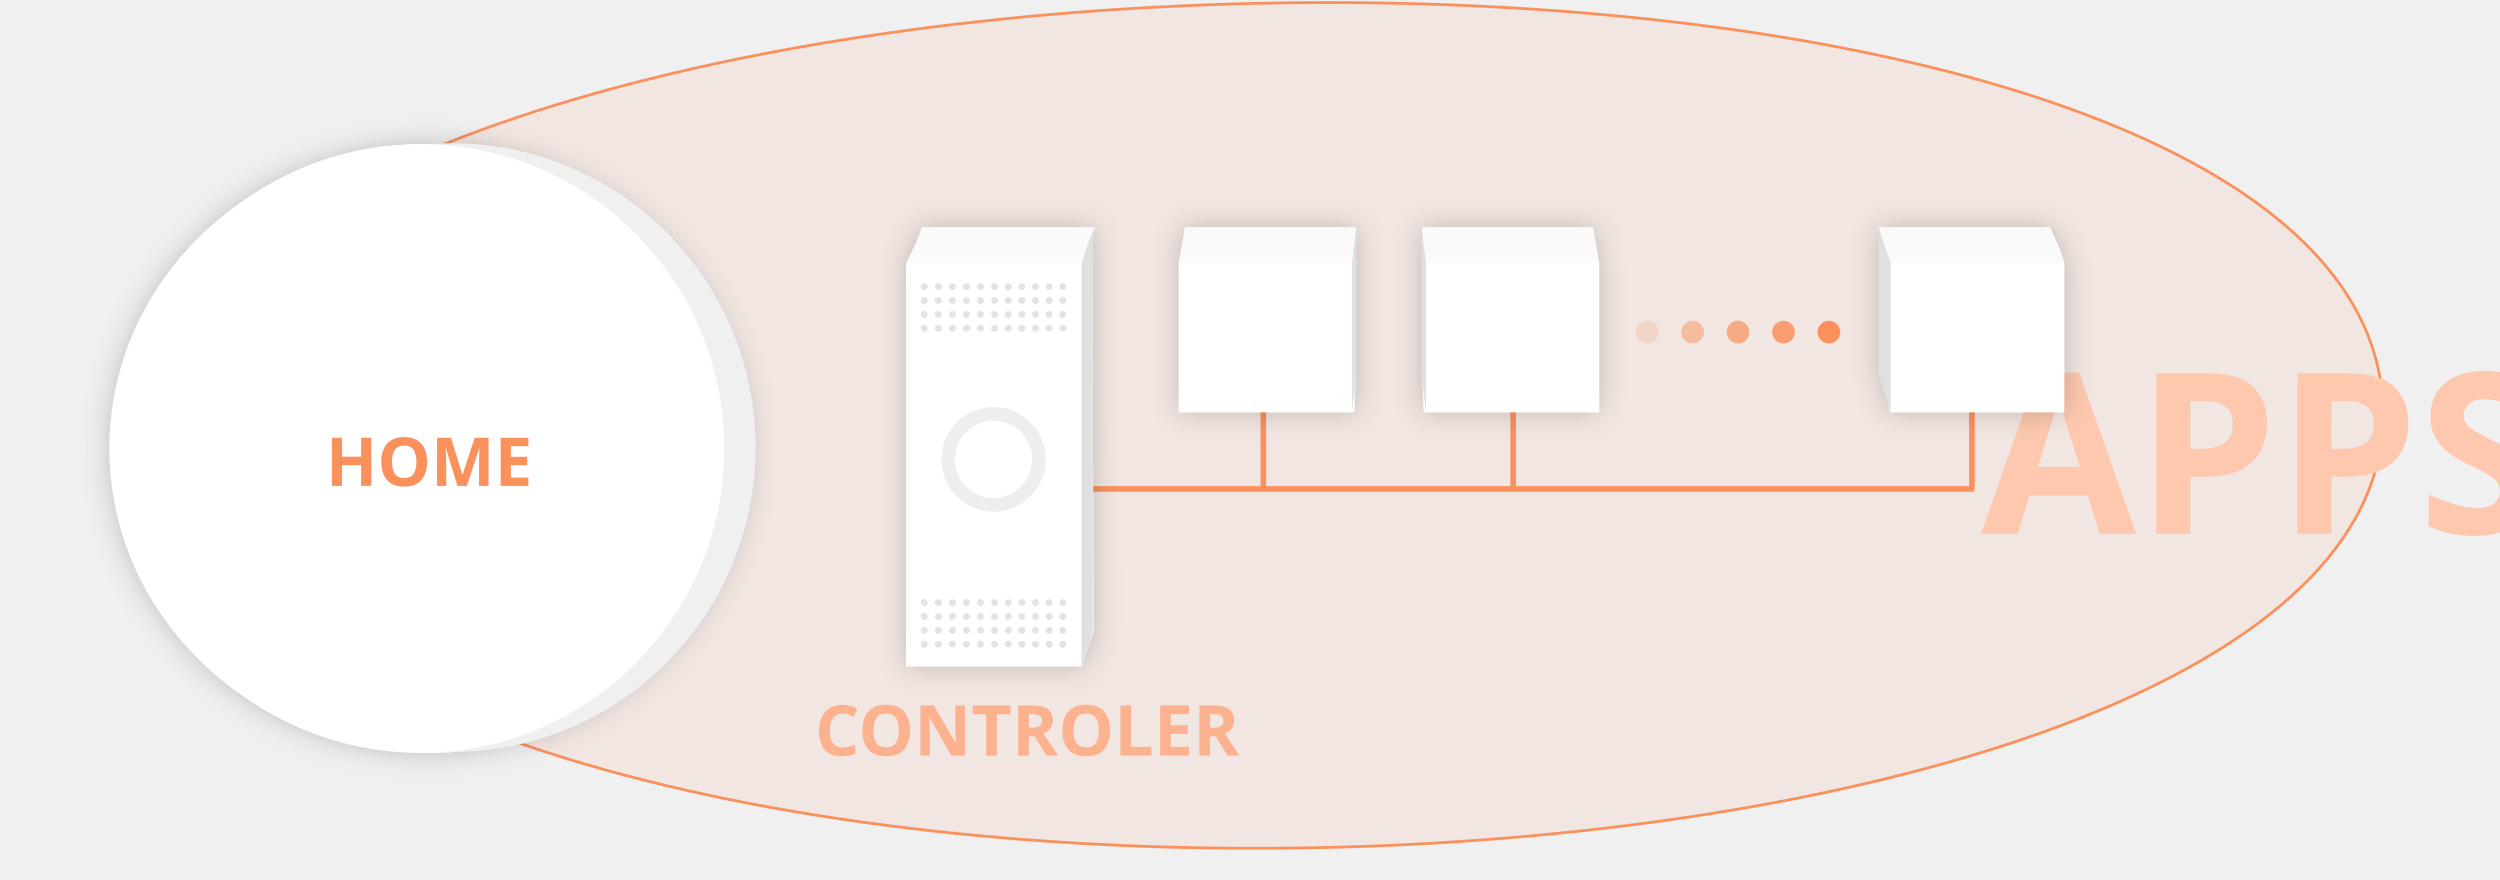
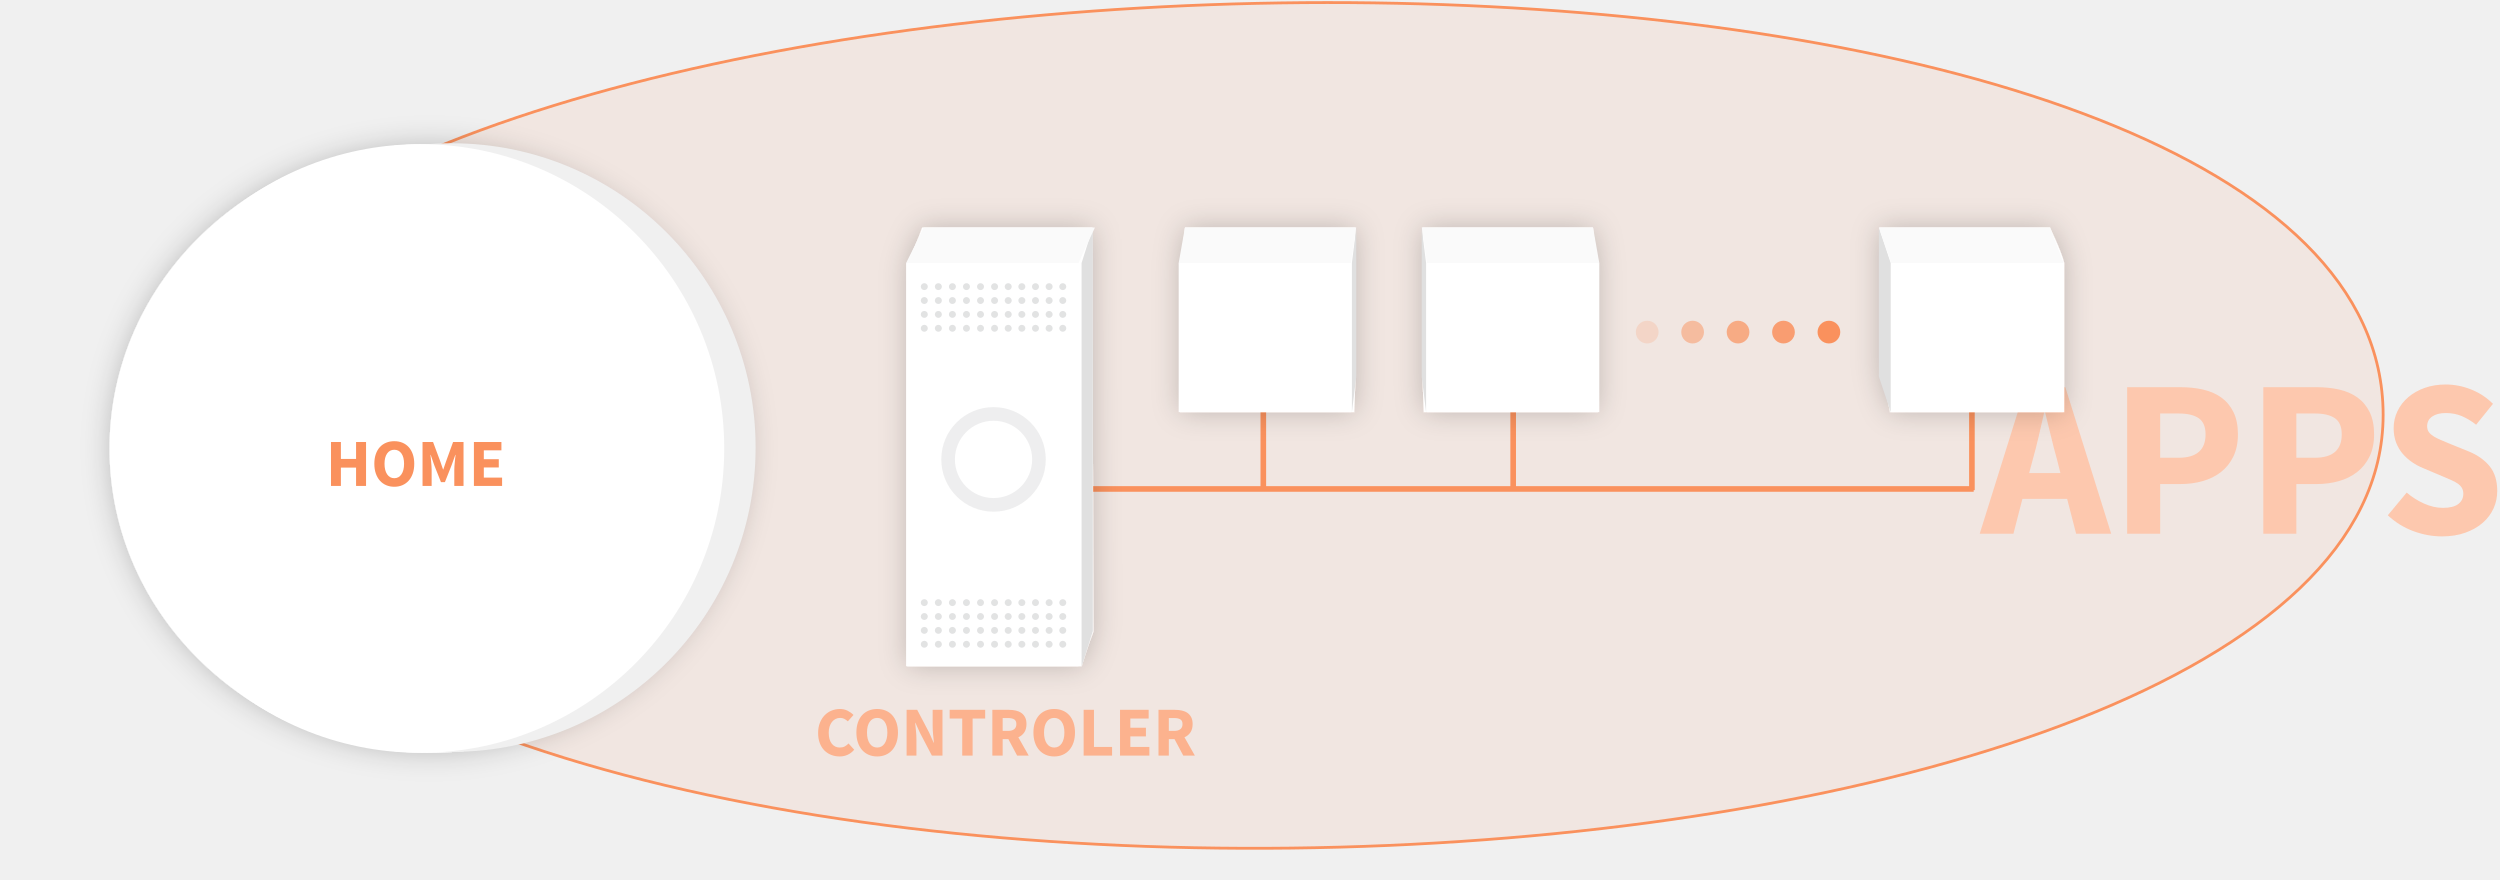
<svg xmlns="http://www.w3.org/2000/svg" width="890px" height="313px" viewBox="0 0 890 313" version="1.1">
  <defs>
    <filter x="-50%" y="-50%" width="200%" height="200%" filterUnits="objectBoundingBox" id="filter-1">
      <feOffset dx="0" dy="0" in="SourceAlpha" result="shadowOffsetOuter1" />
      <feGaussianBlur stdDeviation="5" in="shadowOffsetOuter1" result="shadowBlurOuter1" />
      <feColorMatrix values="0 0 0 0 0   0 0 0 0 0   0 0 0 0 0  0 0 0 0.21 0" in="shadowBlurOuter1" type="matrix" result="shadowMatrixOuter1" />
      <feMerge>
        <feMergeNode in="shadowMatrixOuter1" />
        <feMergeNode in="SourceGraphic" />
      </feMerge>
    </filter>
    <filter x="-50%" y="-50%" width="200%" height="200%" filterUnits="objectBoundingBox" id="filter-2">
      <feOffset dx="0" dy="0" in="SourceAlpha" result="shadowOffsetOuter1" />
      <feGaussianBlur stdDeviation="5" in="shadowOffsetOuter1" result="shadowBlurOuter1" />
      <feColorMatrix values="0 0 0 0 0   0 0 0 0 0   0 0 0 0 0  0 0 0 0.21 0" in="shadowBlurOuter1" type="matrix" result="shadowMatrixOuter1" />
      <feMerge>
        <feMergeNode in="shadowMatrixOuter1" />
        <feMergeNode in="SourceGraphic" />
      </feMerge>
    </filter>
    <filter x="-50%" y="-50%" width="200%" height="200%" filterUnits="objectBoundingBox" id="filter-3">
      <feOffset dx="0" dy="0" in="SourceAlpha" result="shadowOffsetOuter1" />
      <feGaussianBlur stdDeviation="5" in="shadowOffsetOuter1" result="shadowBlurOuter1" />
      <feColorMatrix values="0 0 0 0 0   0 0 0 0 0   0 0 0 0 0  0 0 0 0.21 0" in="shadowBlurOuter1" type="matrix" result="shadowMatrixOuter1" />
      <feMerge>
        <feMergeNode in="shadowMatrixOuter1" />
        <feMergeNode in="SourceGraphic" />
      </feMerge>
    </filter>
    <filter x="-50%" y="-50%" width="200%" height="200%" filterUnits="objectBoundingBox" id="filter-4">
      <feOffset dx="0" dy="0" in="SourceAlpha" result="shadowOffsetOuter1" />
      <feGaussianBlur stdDeviation="5" in="shadowOffsetOuter1" result="shadowBlurOuter1" />
      <feColorMatrix values="0 0 0 0 0   0 0 0 0 0   0 0 0 0 0  0 0 0 0.21 0" in="shadowBlurOuter1" type="matrix" result="shadowMatrixOuter1" />
      <feMerge>
        <feMergeNode in="shadowMatrixOuter1" />
        <feMergeNode in="SourceGraphic" />
      </feMerge>
    </filter>
    <filter x="-50%" y="-50%" width="200%" height="200%" filterUnits="objectBoundingBox" id="filter-5">
      <feOffset dx="0" dy="0" in="SourceAlpha" result="shadowOffsetOuter1" />
      <feGaussianBlur stdDeviation="5" in="shadowOffsetOuter1" result="shadowBlurOuter1" />
      <feColorMatrix values="0 0 0 0 0   0 0 0 0 0   0 0 0 0 0  0 0 0 0.21 0" in="shadowBlurOuter1" type="matrix" result="shadowMatrixOuter1" />
      <feMerge>
        <feMergeNode in="shadowMatrixOuter1" />
        <feMergeNode in="SourceGraphic" />
      </feMerge>
    </filter>
  </defs>
  <g id="Design" stroke="none" stroke-width="1" fill="none" fill-rule="evenodd">
    <g id="5a-architecture" transform="translate(-247, -1602)">
      <g id="2" transform="translate(286, 1412)">
        <g id="ILLU" transform="translate(0, 190)">
          <path d="M33.537,104.078 C176.261,-43.432 809.397,-36.101 809.397,147.712 C809.397,331.526 126.152,361.587 25.16,180.787 C25.16,133.82 33.537,132.979 33.537,104.078 Z" id="Path-351" stroke="#FA915D" fill-opacity="0.1" fill="#FA915D" />
-           <text id="CONTROLER" font-family="Source Sans Pro" font-size="25" font-weight="bold" fill="#FCB28E">
-             <tspan x="251.1" y="269">CONTROLER</tspan>
-           </text>
+           <path d="M252.25,260.95 C252.25,259.6 252.458,258.396 252.875,257.337 C253.292,256.279 253.854,255.383 254.562,254.65 C255.271,253.917 256.096,253.358 257.038,252.975 C257.979,252.592 258.975,252.4 260.025,252.4 C261.042,252.4 261.962,252.612 262.788,253.037 C263.613,253.463 264.3,253.958 264.85,254.525 L262.825,256.8 C262.408,256.417 261.988,256.117 261.562,255.9 C261.137,255.683 260.642,255.575 260.075,255.575 C259.508,255.575 258.979,255.696 258.488,255.938 C257.996,256.179 257.567,256.525 257.2,256.975 C256.833,257.425 256.546,257.975 256.337,258.625 C256.129,259.275 256.025,260.008 256.025,260.825 C256.025,262.508 256.383,263.812 257.1,264.738 C257.817,265.663 258.775,266.125 259.975,266.125 C260.642,266.125 261.225,265.992 261.725,265.725 C262.225,265.458 262.675,265.108 263.075,264.675 L265.1,266.9 C264.417,267.7 263.638,268.3 262.762,268.7 C261.887,269.1 260.942,269.3 259.925,269.3 C258.875,269.3 257.883,269.121 256.95,268.762 C256.017,268.404 255.2,267.875 254.5,267.175 C253.8,266.475 253.25,265.604 252.85,264.562 C252.45,263.521 252.25,262.317 252.25,260.95 L252.25,260.95 Z M273.275,269.3 C272.175,269.3 271.171,269.104 270.262,268.712 C269.354,268.321 268.575,267.758 267.925,267.025 C267.275,266.292 266.771,265.4 266.413,264.35 C266.054,263.3 265.875,262.108 265.875,260.775 C265.875,259.442 266.054,258.254 266.413,257.212 C266.771,256.171 267.275,255.296 267.925,254.588 C268.575,253.879 269.354,253.338 270.262,252.963 C271.171,252.587 272.175,252.4 273.275,252.4 C274.375,252.4 275.379,252.587 276.288,252.963 C277.196,253.338 277.975,253.883 278.625,254.6 C279.275,255.317 279.779,256.196 280.137,257.238 C280.496,258.279 280.675,259.458 280.675,260.775 C280.675,262.108 280.496,263.3 280.137,264.35 C279.779,265.4 279.275,266.292 278.625,267.025 C277.975,267.758 277.196,268.321 276.288,268.712 C275.379,269.104 274.375,269.3 273.275,269.3 L273.275,269.3 Z M273.275,266.125 C274.392,266.125 275.275,265.646 275.925,264.688 C276.575,263.729 276.9,262.425 276.9,260.775 C276.9,259.142 276.575,257.867 275.925,256.95 C275.275,256.033 274.392,255.575 273.275,255.575 C272.158,255.575 271.275,256.033 270.625,256.95 C269.975,257.867 269.65,259.142 269.65,260.775 C269.65,262.425 269.975,263.729 270.625,264.688 C271.275,265.646 272.158,266.125 273.275,266.125 L273.275,266.125 Z M283.75,252.7 L287.525,252.7 L291.775,260.8 L293.375,264.4 L293.475,264.4 C293.392,263.533 293.296,262.567 293.188,261.5 C293.079,260.433 293.025,259.417 293.025,258.45 L293.025,252.7 L296.525,252.7 L296.525,269 L292.75,269 L288.5,260.875 L286.9,257.325 L286.8,257.325 C286.883,258.225 286.979,259.192 287.087,260.225 C287.196,261.258 287.25,262.258 287.25,263.225 L287.25,269 L283.75,269 L283.75,252.7 Z M303.55,255.8 L299.075,255.8 L299.075,252.7 L311.725,252.7 L311.725,255.8 L307.25,255.8 L307.25,269 L303.55,269 L303.55,255.8 Z M317.95,260.2 L319.85,260.2 C320.817,260.2 321.554,259.996 322.062,259.587 C322.571,259.179 322.825,258.575 322.825,257.775 C322.825,256.975 322.571,256.417 322.062,256.1 C321.554,255.783 320.817,255.625 319.85,255.625 L317.95,255.625 L317.95,260.2 Z M323.1,269 L319.975,263.125 L317.95,263.125 L317.95,269 L314.275,269 L314.275,252.7 L320.15,252.7 C321.017,252.7 321.829,252.783 322.587,252.95 C323.346,253.117 324.008,253.396 324.575,253.787 C325.142,254.179 325.592,254.7 325.925,255.35 C326.258,256 326.425,256.808 326.425,257.775 C326.425,258.975 326.163,259.962 325.637,260.738 C325.112,261.513 324.408,262.092 323.525,262.475 L327.225,269 L323.1,269 Z M336.3,269.3 C335.2,269.3 334.196,269.104 333.288,268.712 C332.379,268.321 331.6,267.758 330.95,267.025 C330.3,266.292 329.796,265.4 329.438,264.35 C329.079,263.3 328.9,262.108 328.9,260.775 C328.9,259.442 329.079,258.254 329.438,257.212 C329.796,256.171 330.3,255.296 330.95,254.588 C331.6,253.879 332.379,253.338 333.288,252.963 C334.196,252.587 335.2,252.4 336.3,252.4 C337.4,252.4 338.404,252.587 339.312,252.963 C340.221,253.338 341,253.883 341.65,254.6 C342.3,255.317 342.804,256.196 343.163,257.238 C343.521,258.279 343.7,259.458 343.7,260.775 C343.7,262.108 343.521,263.3 343.163,264.35 C342.804,265.4 342.3,266.292 341.65,267.025 C341,267.758 340.221,268.321 339.312,268.712 C338.404,269.104 337.4,269.3 336.3,269.3 L336.3,269.3 Z M336.3,266.125 C337.417,266.125 338.3,265.646 338.95,264.688 C339.6,263.729 339.925,262.425 339.925,260.775 C339.925,259.142 339.6,257.867 338.95,256.95 C338.3,256.033 337.417,255.575 336.3,255.575 C335.183,255.575 334.3,256.033 333.65,256.95 C333,257.867 332.675,259.142 332.675,260.775 C332.675,262.425 333,263.729 333.65,264.688 C334.3,265.646 335.183,266.125 336.3,266.125 L336.3,266.125 Z M346.775,252.7 L350.45,252.7 L350.45,265.9 L356.9,265.9 L356.9,269 L346.775,269 L346.775,252.7 Z M359.725,252.7 L369.925,252.7 L369.925,255.8 L363.4,255.8 L363.4,259.075 L368.95,259.075 L368.95,262.15 L363.4,262.15 L363.4,265.9 L370.175,265.9 L370.175,269 L359.725,269 L359.725,252.7 Z M377.1,260.2 L379,260.2 C379.967,260.2 380.704,259.996 381.212,259.587 C381.721,259.179 381.975,258.575 381.975,257.775 C381.975,256.975 381.721,256.417 381.212,256.1 C380.704,255.783 379.967,255.625 379,255.625 L377.1,255.625 L377.1,260.2 Z M382.25,269 L379.125,263.125 L377.1,263.125 L377.1,269 L373.425,269 L373.425,252.7 L379.3,252.7 C380.167,252.7 380.979,252.783 381.738,252.95 C382.496,253.117 383.158,253.396 383.725,253.787 C384.292,254.179 384.742,254.7 385.075,255.35 C385.408,256 385.575,256.808 385.575,257.775 C385.575,258.975 385.313,259.962 384.788,260.738 C384.262,261.513 383.558,262.092 382.675,262.475 L386.375,269 L382.25,269 Z" id="CONTROLER" fill="#FCB28E" />
          <g id="Cercle-1" transform="translate(0, 51)">
            <ellipse id="Oval-213-Copy" fill="#FFFFFF" filter="url(#filter-1)" cx="113.827" cy="108.659" rx="113.827" ry="108.341" />
            <g id="Illu" transform="translate(2.346939, 0)">
              <ellipse id="Oval-213" fill="#F0F0F0" cx="119.413" cy="108.341" rx="108.24" ry="108.341" />
              <ellipse id="Oval-213-Copy-2" fill="#FFFFFF" cx="108.24" cy="108.659" rx="108.24" ry="108.341" />
            </g>
          </g>
-           <text id="APPS" font-family="Source Sans Pro" font-size="80" font-weight="bold" fill="#FDC8AE">
-             <tspan x="666.26" y="190">APPS</tspan>
-           </text>
+           <path d="M694.5,168.4 L693.3,163.6 C692.553,160.987 691.833,158.213 691.14,155.28 C690.447,152.347 689.753,149.52 689.06,146.8 L688.74,146.8 C688.1,149.573 687.447,152.413 686.78,155.32 C686.113,158.227 685.407,160.987 684.66,163.6 L683.38,168.4 L694.5,168.4 Z M696.9,177.6 L680.98,177.6 L677.78,190 L665.78,190 L682.1,137.84 L696.26,137.84 L712.58,190 L700.1,190 L696.9,177.6 Z M718.26,137.84 L737.3,137.84 C740.127,137.84 742.78,138.12 745.26,138.68 C747.74,139.24 749.9,140.173 751.74,141.48 C753.58,142.787 755.033,144.52 756.1,146.68 C757.167,148.84 757.7,151.493 757.7,154.64 C757.7,157.68 757.153,160.32 756.06,162.56 C754.967,164.8 753.487,166.64 751.62,168.08 C749.753,169.52 747.593,170.587 745.14,171.28 C742.687,171.973 740.073,172.32 737.3,172.32 L730.02,172.32 L730.02,190 L718.26,190 L718.26,137.84 Z M736.58,162.96 C742.98,162.96 746.18,160.187 746.18,154.64 C746.18,151.92 745.367,150 743.74,148.88 C742.113,147.76 739.727,147.2 736.58,147.2 L730.02,147.2 L730.02,162.96 L736.58,162.96 Z M766.74,137.84 L785.78,137.84 C788.607,137.84 791.26,138.12 793.74,138.68 C796.22,139.24 798.38,140.173 800.22,141.48 C802.06,142.787 803.513,144.52 804.58,146.68 C805.647,148.84 806.18,151.493 806.18,154.64 C806.18,157.68 805.633,160.32 804.54,162.56 C803.447,164.8 801.967,166.64 800.1,168.08 C798.233,169.52 796.073,170.587 793.62,171.28 C791.167,171.973 788.553,172.32 785.78,172.32 L778.5,172.32 L778.5,190 L766.74,190 L766.74,137.84 Z M785.06,162.96 C791.46,162.96 794.66,160.187 794.66,154.64 C794.66,151.92 793.847,150 792.22,148.88 C790.593,147.76 788.207,147.2 785.06,147.2 L778.5,147.2 L778.5,162.96 L785.06,162.96 Z M817.78,175.36 C819.647,176.96 821.713,178.267 823.98,179.28 C826.247,180.293 828.473,180.8 830.66,180.8 C833.113,180.8 834.94,180.347 836.14,179.44 C837.34,178.533 837.94,177.307 837.94,175.76 C837.94,174.96 837.767,174.267 837.42,173.68 C837.073,173.093 836.567,172.573 835.9,172.12 C835.233,171.667 834.433,171.24 833.5,170.84 C832.567,170.44 831.54,170 830.42,169.52 L823.62,166.64 C822.287,166.107 820.993,165.413 819.74,164.56 C818.487,163.707 817.367,162.707 816.38,161.56 C815.393,160.413 814.607,159.08 814.02,157.56 C813.433,156.04 813.14,154.32 813.14,152.4 C813.14,150.267 813.593,148.253 814.5,146.36 C815.407,144.467 816.687,142.813 818.34,141.4 C819.993,139.987 821.953,138.88 824.22,138.08 C826.487,137.28 828.98,136.88 831.7,136.88 C834.74,136.88 837.74,137.467 840.7,138.64 C843.66,139.813 846.26,141.52 848.5,143.76 L842.5,151.2 C840.793,149.867 839.087,148.84 837.38,148.12 C835.673,147.4 833.78,147.04 831.7,147.04 C829.673,147.04 828.06,147.453 826.86,148.28 C825.66,149.107 825.06,150.267 825.06,151.76 C825.06,152.56 825.26,153.24 825.66,153.8 C826.06,154.36 826.62,154.867 827.34,155.32 C828.06,155.773 828.9,156.2 829.86,156.6 C830.82,157 831.86,157.44 832.98,157.92 L839.7,160.64 C842.9,161.92 845.42,163.68 847.26,165.92 C849.1,168.16 850.02,171.12 850.02,174.8 C850.02,176.987 849.58,179.053 848.7,181 C847.82,182.947 846.54,184.653 844.86,186.12 C843.18,187.587 841.113,188.76 838.66,189.64 C836.207,190.52 833.433,190.96 830.34,190.96 C826.927,190.96 823.527,190.333 820.14,189.08 C816.753,187.827 813.727,185.947 811.06,183.44 L817.78,175.36 Z" id="APPS" fill="#FDC8AE" />
          <g id="Group" transform="translate(173, 81)">
            <path d="M177.497,93.067 L489.633,93.067" id="Line" stroke="#FA915D" stroke-width="2" stroke-linecap="square" />
            <path d="M237.741,55.436 L237.741,92.662" id="Line" stroke="#FA915D" stroke-width="2" stroke-linecap="square" />
            <path d="M490,46.5 L490,92.5" id="Line-Copy-2" stroke="#FA915D" stroke-width="2" stroke-linecap="square" />
            <path d="M326.691,55.436 L326.691,92.662" id="Line-Copy" stroke="#FA915D" stroke-width="2" stroke-linecap="square" />
            <g id="Cube-Copy" transform="translate(207.1977, 0)">
              <path d="M0.887,54.723 C0.916,43.534 0.887,0 0.887,0 L61.531,0 C61.531,0 62.382,8.59 63.324,12.573 L63.324,65.726 L1.296,65.726 C1.296,65.726 1.296,64.67 0.887,54.723 Z" id="Rectangle-64-Copy-3" fill="#FFFFFF" filter="url(#filter-2)" transform="translate(32.10538, 32.86314) scale(-1, 1) translate(-32.10538, -32.86314) " />
              <g id="Illu">
                <path d="M0.408,12.64 L61.776,12.64 L61.776,65.726 L0.408,65.726 L0.408,12.64 Z" id="Rectangle-64" fill="#FFFFFF" />
                <path d="M62.075,12.64 L63.639,0 L63.639,53.087 L62.075,65.726 L62.075,12.64 Z" id="Rectangle-64-Copy-2" fill="#E0E0E0" />
                <path d="M0.408,12.64 L61.776,12.64 L63.589,0 L2.641,0 L0.408,12.64 Z" id="Rectangle-64-Copy" fill="#FAFAFA" />
              </g>
            </g>
            <g id="Cube-Copy-2" transform="translate(325.8202, 33.18041) scale(-1, 1) translate(-325.8202, -33.18041) translate(293.8789, 0)">
              <path d="M0.887,54.723 C0.916,43.534 0.887,0 0.887,0 L61.531,0 C61.531,0 62.382,8.59 63.324,12.573 L63.324,65.726 L1.296,65.726 C1.296,65.726 1.296,64.67 0.887,54.723 Z" id="Rectangle-64-Copy-3" fill="#FFFFFF" filter="url(#filter-3)" transform="translate(32.10538, 32.86314) scale(-1, 1) translate(-32.10538, -32.86314) " />
              <g id="Illu">
                <path d="M0.408,12.64 L61.776,12.64 L61.776,65.726 L0.408,65.726 L0.408,12.64 Z" id="Rectangle-64" fill="#FFFFFF" />
                <path d="M62.075,12.64 L63.639,0 L63.639,53.087 L62.075,65.726 L62.075,12.64 Z" id="Rectangle-64-Copy-2" fill="#E0E0E0" />
                <path d="M0.408,12.64 L61.776,12.64 L63.589,0 L2.641,0 L0.408,12.64 Z" id="Rectangle-64-Copy" fill="#FAFAFA" />
              </g>
            </g>
            <g id="Cube-Copy-3" transform="translate(456.8868, 0)">
              <path d="M0.227,52.077 C0.255,40.888 0.227,0 0.227,0 L60.87,0 C60.87,0 65.024,8.59 65.965,12.573 L65.965,65.726 L3.938,65.726 C3.938,65.726 3.56,61.82 0.227,52.077 Z" id="Rectangle-64-Copy-3" fill="#FFFFFF" filter="url(#filter-4)" />
              <g id="Illu">
                <path d="M4.37,12.64 L65.739,12.64 L65.739,65.726 L4.37,65.726 L4.37,12.64 Z" id="Rectangle-64" fill="#FFFFFF" />
                <path d="M0,12.64 L4.206,0 L4.206,53.087 L0,65.726 L0,12.64 Z" id="Rectangle-64-Copy-2" fill="#E0E0E0" transform="translate(2.103083, 32.86314) scale(-1, 1) translate(-2.103083, -32.86314) " />
                <path d="M4.37,12.64 L65.739,12.64 L60.948,0 L0,0 L4.37,12.64 Z" id="Rectangle-64-Copy" fill="#FAFAFA" />
              </g>
            </g>
            <g id="Controller" transform="translate(110.1607, 0)">
              <path d="M0.887,143.862 C0.916,117.273 1.294,0 1.294,0 L61.858,0 C61.858,0 63.452,4.706 67.105,12.815 C67.105,54.919 67.105,156.191 67.105,156.191 L5.077,156.191 C5.077,156.191 3.246,149.984 0.887,143.862 Z" id="Rectangle-64-Copy-3" fill="#FFFFFF" filter="url(#filter-5)" transform="translate(33.99608, 78.09536) scale(-1, 1) translate(-33.99608, -78.09536) " />
              <g id="Illu">
                <path d="M0.408,12.64 L61.776,12.64 L61.776,156.191 L0.408,156.191 L0.408,12.64 Z" id="Rectangle-64" fill="#FFFFFF" />
                <ellipse id="Oval-187" opacity="0.6" fill="#E3E3E4" cx="31.537" cy="82.546" rx="18.599" ry="18.613" />
                <path d="M31.537,96.304 C39.129,96.304 45.284,90.145 45.284,82.546 C45.284,74.948 39.129,68.789 31.537,68.789 C23.945,68.789 17.79,74.948 17.79,82.546 C17.79,90.145 23.945,96.304 31.537,96.304 Z" id="Oval-187-Copy" fill="#FFFFFF" />
                <path d="M62.883,12.64 L66.874,0 L66.874,143.726 L62.883,156.365 L62.883,12.64 Z" id="Rectangle-64-Copy-2" fill="#E0E0E0" />
                <path d="M0.408,12.64 L61.776,12.64 L67.633,0 L6.685,0 L0.408,12.64 Z" id="Rectangle-64-Copy" fill="#FAFAFA" />
              </g>
              <g id="Group" transform="translate(31.53704, 28.32474) rotate(-270) translate(-31.53704, -28.32474) translate(22.64197, 2.427835)" fill="#CFD0D1" opacity="0.6">
                <ellipse id="Oval-56-Copy-2" cx="1.615" cy="25.529" rx="1.234" ry="1.251" />
                <ellipse id="Oval-56-Copy-31" cx="6.557" cy="25.529" rx="1.234" ry="1.251" />
                <ellipse id="Oval-56-Copy-32" cx="11.499" cy="25.529" rx="1.234" ry="1.251" />
                <ellipse id="Oval-56-Copy-33" cx="16.44" cy="25.529" rx="1.234" ry="1.251" />
                <ellipse id="Oval-56-Copy-57" cx="1.615" cy="20.673" rx="1.234" ry="1.251" />
                <ellipse id="Oval-56-Copy-56" cx="6.557" cy="20.673" rx="1.234" ry="1.251" />
                <ellipse id="Oval-56-Copy-55" cx="11.499" cy="20.673" rx="1.234" ry="1.251" />
                <ellipse id="Oval-56-Copy-54" cx="16.44" cy="20.673" rx="1.234" ry="1.251" />
                <ellipse id="Oval-56-Copy-61" cx="1.615" cy="15.818" rx="1.234" ry="1.251" />
                <ellipse id="Oval-56-Copy-60" cx="6.557" cy="15.818" rx="1.234" ry="1.251" />
                <ellipse id="Oval-56-Copy-59" cx="11.499" cy="15.818" rx="1.234" ry="1.251" />
                <ellipse id="Oval-56-Copy-58" cx="16.44" cy="15.818" rx="1.234" ry="1.251" />
                <ellipse id="Oval-56-Copy-65" cx="1.615" cy="10.962" rx="1.234" ry="1.251" />
                <ellipse id="Oval-56-Copy-64" cx="6.557" cy="10.962" rx="1.234" ry="1.251" />
                <ellipse id="Oval-56-Copy-63" cx="11.499" cy="10.962" rx="1.234" ry="1.251" />
                <ellipse id="Oval-56-Copy-62" cx="16.44" cy="10.962" rx="1.234" ry="1.251" />
                <ellipse id="Oval-56-Copy-69" cx="1.615" cy="6.106" rx="1.234" ry="1.251" />
                <ellipse id="Oval-56-Copy-68" cx="6.557" cy="6.106" rx="1.234" ry="1.251" />
                <ellipse id="Oval-56-Copy-67" cx="11.499" cy="6.106" rx="1.234" ry="1.251" />
                <ellipse id="Oval-56-Copy-66" cx="16.44" cy="6.106" rx="1.234" ry="1.251" />
                <ellipse id="Oval-56-Copy-73" cx="1.615" cy="1.251" rx="1.234" ry="1.251" />
                <ellipse id="Oval-56-Copy-72" cx="6.557" cy="1.251" rx="1.234" ry="1.251" />
                <ellipse id="Oval-56-Copy-71" cx="11.499" cy="1.251" rx="1.234" ry="1.251" />
                <ellipse id="Oval-56-Copy-70" cx="16.44" cy="1.251" rx="1.234" ry="1.251" />
                <ellipse id="Oval-56-Copy-37" cx="1.615" cy="30.532" rx="1.234" ry="1.251" />
                <ellipse id="Oval-56-Copy-36" cx="6.557" cy="30.532" rx="1.234" ry="1.251" />
                <ellipse id="Oval-56-Copy-35" cx="11.499" cy="30.532" rx="1.234" ry="1.251" />
                <ellipse id="Oval-56-Copy-34" cx="16.44" cy="30.532" rx="1.234" ry="1.251" />
                <ellipse id="Oval-56-Copy-41" cx="1.615" cy="35.535" rx="1.234" ry="1.251" />
                <ellipse id="Oval-56-Copy-40" cx="6.557" cy="35.535" rx="1.234" ry="1.251" />
                <ellipse id="Oval-56-Copy-39" cx="11.499" cy="35.535" rx="1.234" ry="1.251" />
                <ellipse id="Oval-56-Copy-38" cx="16.44" cy="35.535" rx="1.234" ry="1.251" />
                <ellipse id="Oval-56-Copy-45" cx="1.615" cy="40.537" rx="1.234" ry="1.251" />
                <ellipse id="Oval-56-Copy-44" cx="6.557" cy="40.537" rx="1.234" ry="1.251" />
                <ellipse id="Oval-56-Copy-43" cx="11.499" cy="40.537" rx="1.234" ry="1.251" />
                <ellipse id="Oval-56-Copy-42" cx="16.44" cy="40.537" rx="1.234" ry="1.251" />
                <ellipse id="Oval-56-Copy-49" cx="1.615" cy="45.54" rx="1.234" ry="1.251" />
                <ellipse id="Oval-56-Copy-48" cx="6.557" cy="45.54" rx="1.234" ry="1.251" />
                <ellipse id="Oval-56-Copy-47" cx="11.499" cy="45.54" rx="1.234" ry="1.251" />
                <ellipse id="Oval-56-Copy-46" cx="16.44" cy="45.54" rx="1.234" ry="1.251" />
                <ellipse id="Oval-56-Copy-53" cx="1.615" cy="50.543" rx="1.234" ry="1.251" />
                <ellipse id="Oval-56-Copy-52" cx="6.557" cy="50.543" rx="1.234" ry="1.251" />
                <ellipse id="Oval-56-Copy-51" cx="11.499" cy="50.543" rx="1.234" ry="1.251" />
                <ellipse id="Oval-56-Copy-50" cx="16.44" cy="50.543" rx="1.234" ry="1.251" />
              </g>
              <g id="Group-Copy" transform="translate(31.53704, 140.8144) rotate(-270) translate(-31.53704, -140.8144) translate(22.64197, 114.9175)" fill="#CFD0D1" opacity="0.6">
                <ellipse id="Oval-56-Copy-2" cx="1.615" cy="25.529" rx="1.234" ry="1.251" />
                <ellipse id="Oval-56-Copy-31" cx="6.557" cy="25.529" rx="1.234" ry="1.251" />
                <ellipse id="Oval-56-Copy-32" cx="11.499" cy="25.529" rx="1.234" ry="1.251" />
                <ellipse id="Oval-56-Copy-33" cx="16.44" cy="25.529" rx="1.234" ry="1.251" />
                <ellipse id="Oval-56-Copy-57" cx="1.615" cy="20.673" rx="1.234" ry="1.251" />
                <ellipse id="Oval-56-Copy-56" cx="6.557" cy="20.673" rx="1.234" ry="1.251" />
                <ellipse id="Oval-56-Copy-55" cx="11.499" cy="20.673" rx="1.234" ry="1.251" />
                <ellipse id="Oval-56-Copy-54" cx="16.44" cy="20.673" rx="1.234" ry="1.251" />
                <ellipse id="Oval-56-Copy-61" cx="1.615" cy="15.818" rx="1.234" ry="1.251" />
                <ellipse id="Oval-56-Copy-60" cx="6.557" cy="15.818" rx="1.234" ry="1.251" />
                <ellipse id="Oval-56-Copy-59" cx="11.499" cy="15.818" rx="1.234" ry="1.251" />
                <ellipse id="Oval-56-Copy-58" cx="16.44" cy="15.818" rx="1.234" ry="1.251" />
                <ellipse id="Oval-56-Copy-65" cx="1.615" cy="10.962" rx="1.234" ry="1.251" />
                <ellipse id="Oval-56-Copy-64" cx="6.557" cy="10.962" rx="1.234" ry="1.251" />
                <ellipse id="Oval-56-Copy-63" cx="11.499" cy="10.962" rx="1.234" ry="1.251" />
                <ellipse id="Oval-56-Copy-62" cx="16.44" cy="10.962" rx="1.234" ry="1.251" />
                <ellipse id="Oval-56-Copy-69" cx="1.615" cy="6.106" rx="1.234" ry="1.251" />
                <ellipse id="Oval-56-Copy-68" cx="6.557" cy="6.106" rx="1.234" ry="1.251" />
                <ellipse id="Oval-56-Copy-67" cx="11.499" cy="6.106" rx="1.234" ry="1.251" />
                <ellipse id="Oval-56-Copy-66" cx="16.44" cy="6.106" rx="1.234" ry="1.251" />
                <ellipse id="Oval-56-Copy-73" cx="1.615" cy="1.251" rx="1.234" ry="1.251" />
                <ellipse id="Oval-56-Copy-72" cx="6.557" cy="1.251" rx="1.234" ry="1.251" />
                <ellipse id="Oval-56-Copy-71" cx="11.499" cy="1.251" rx="1.234" ry="1.251" />
                <ellipse id="Oval-56-Copy-70" cx="16.44" cy="1.251" rx="1.234" ry="1.251" />
                <ellipse id="Oval-56-Copy-37" cx="1.615" cy="30.532" rx="1.234" ry="1.251" />
                <ellipse id="Oval-56-Copy-36" cx="6.557" cy="30.532" rx="1.234" ry="1.251" />
                <ellipse id="Oval-56-Copy-35" cx="11.499" cy="30.532" rx="1.234" ry="1.251" />
                <ellipse id="Oval-56-Copy-34" cx="16.44" cy="30.532" rx="1.234" ry="1.251" />
                <ellipse id="Oval-56-Copy-41" cx="1.615" cy="35.535" rx="1.234" ry="1.251" />
                <ellipse id="Oval-56-Copy-40" cx="6.557" cy="35.535" rx="1.234" ry="1.251" />
                <ellipse id="Oval-56-Copy-39" cx="11.499" cy="35.535" rx="1.234" ry="1.251" />
                <ellipse id="Oval-56-Copy-38" cx="16.44" cy="35.535" rx="1.234" ry="1.251" />
                <ellipse id="Oval-56-Copy-45" cx="1.615" cy="40.537" rx="1.234" ry="1.251" />
                <ellipse id="Oval-56-Copy-44" cx="6.557" cy="40.537" rx="1.234" ry="1.251" />
                <ellipse id="Oval-56-Copy-43" cx="11.499" cy="40.537" rx="1.234" ry="1.251" />
                <ellipse id="Oval-56-Copy-42" cx="16.44" cy="40.537" rx="1.234" ry="1.251" />
                <ellipse id="Oval-56-Copy-49" cx="1.615" cy="45.54" rx="1.234" ry="1.251" />
                <ellipse id="Oval-56-Copy-48" cx="6.557" cy="45.54" rx="1.234" ry="1.251" />
                <ellipse id="Oval-56-Copy-47" cx="11.499" cy="45.54" rx="1.234" ry="1.251" />
                <ellipse id="Oval-56-Copy-46" cx="16.44" cy="45.54" rx="1.234" ry="1.251" />
                <ellipse id="Oval-56-Copy-53" cx="1.615" cy="50.543" rx="1.234" ry="1.251" />
                <ellipse id="Oval-56-Copy-52" cx="6.557" cy="50.543" rx="1.234" ry="1.251" />
                <ellipse id="Oval-56-Copy-51" cx="11.499" cy="50.543" rx="1.234" ry="1.251" />
                <ellipse id="Oval-56-Copy-50" cx="16.44" cy="50.543" rx="1.234" ry="1.251" />
              </g>
            </g>
            <g id="Dot" transform="translate(370.358, 33.18041)" fill="#FA915D">
              <ellipse id="Oval-56-Copy-6" opacity="0.2" cx="4.043" cy="4.046" rx="4.043" ry="4.046" />
              <ellipse id="Oval-56-Copy-7" opacity="0.5" cx="20.216" cy="4.046" rx="4.043" ry="4.046" />
              <ellipse id="Oval-56-Copy-8" opacity="0.7" cx="36.389" cy="4.046" rx="4.043" ry="4.046" />
              <ellipse id="Oval-56-Copy-9" opacity="0.85" cx="52.562" cy="4.046" rx="4.043" ry="4.046" />
              <ellipse id="Oval-56-Copy-10" cx="68.735" cy="4.046" rx="4.043" ry="4.046" />
            </g>
          </g>
-           <text id="HOME" font-family="Source Sans Pro" font-size="24" font-weight="bold" fill="#FA915D">
-             <tspan x="76.984" y="173">HOME</tspan>
-           </text>
+           <path d="M78.832,157.352 L82.36,157.352 L82.36,163.376 L87.76,163.376 L87.76,157.352 L91.312,157.352 L91.312,173 L87.76,173 L87.76,166.472 L82.36,166.472 L82.36,173 L78.832,173 L78.832,157.352 Z M101.368,173.288 C100.312,173.288 99.348,173.1 98.476,172.724 C97.604,172.348 96.856,171.808 96.232,171.104 C95.608,170.4 95.124,169.544 94.78,168.536 C94.436,167.528 94.264,166.384 94.264,165.104 C94.264,163.824 94.436,162.684 94.78,161.684 C95.124,160.684 95.608,159.844 96.232,159.164 C96.856,158.484 97.604,157.964 98.476,157.604 C99.348,157.244 100.312,157.064 101.368,157.064 C102.424,157.064 103.388,157.244 104.26,157.604 C105.132,157.964 105.88,158.488 106.504,159.176 C107.128,159.864 107.612,160.708 107.956,161.708 C108.3,162.708 108.472,163.84 108.472,165.104 C108.472,166.384 108.3,167.528 107.956,168.536 C107.612,169.544 107.128,170.4 106.504,171.104 C105.88,171.808 105.132,172.348 104.26,172.724 C103.388,173.1 102.424,173.288 101.368,173.288 L101.368,173.288 Z M101.368,170.24 C102.44,170.24 103.288,169.78 103.912,168.86 C104.536,167.94 104.848,166.688 104.848,165.104 C104.848,163.536 104.536,162.312 103.912,161.432 C103.288,160.552 102.44,160.112 101.368,160.112 C100.296,160.112 99.448,160.552 98.824,161.432 C98.2,162.312 97.888,163.536 97.888,165.104 C97.888,166.688 98.2,167.94 98.824,168.86 C99.448,169.78 100.296,170.24 101.368,170.24 L101.368,170.24 Z M111.424,157.352 L115.168,157.352 L117.784,164.384 L118.72,167.12 L118.816,167.12 L119.752,164.384 L122.296,157.352 L126.016,157.352 L126.016,173 L122.728,173 L122.728,167.264 C122.728,166.88 122.744,166.456 122.776,165.992 C122.808,165.528 122.848,165.06 122.896,164.588 C122.944,164.116 122.992,163.652 123.04,163.196 C123.088,162.74 123.136,162.32 123.184,161.936 L123.088,161.936 L121.792,165.56 L119.392,171.632 L117.976,171.632 L115.576,165.56 L114.328,161.936 L114.232,161.936 C114.28,162.32 114.328,162.74 114.376,163.196 C114.424,163.652 114.468,164.116 114.508,164.588 C114.548,165.06 114.584,165.528 114.616,165.992 C114.648,166.456 114.664,166.88 114.664,167.264 L114.664,173 L111.424,173 L111.424,157.352 Z M129.712,157.352 L139.504,157.352 L139.504,160.328 L133.24,160.328 L133.24,163.472 L138.568,163.472 L138.568,166.424 L133.24,166.424 L133.24,170.024 L139.744,170.024 L139.744,173 L129.712,173 L129.712,157.352 Z" id="HOME" fill="#FA915D" />
        </g>
      </g>
    </g>
  </g>
</svg>
